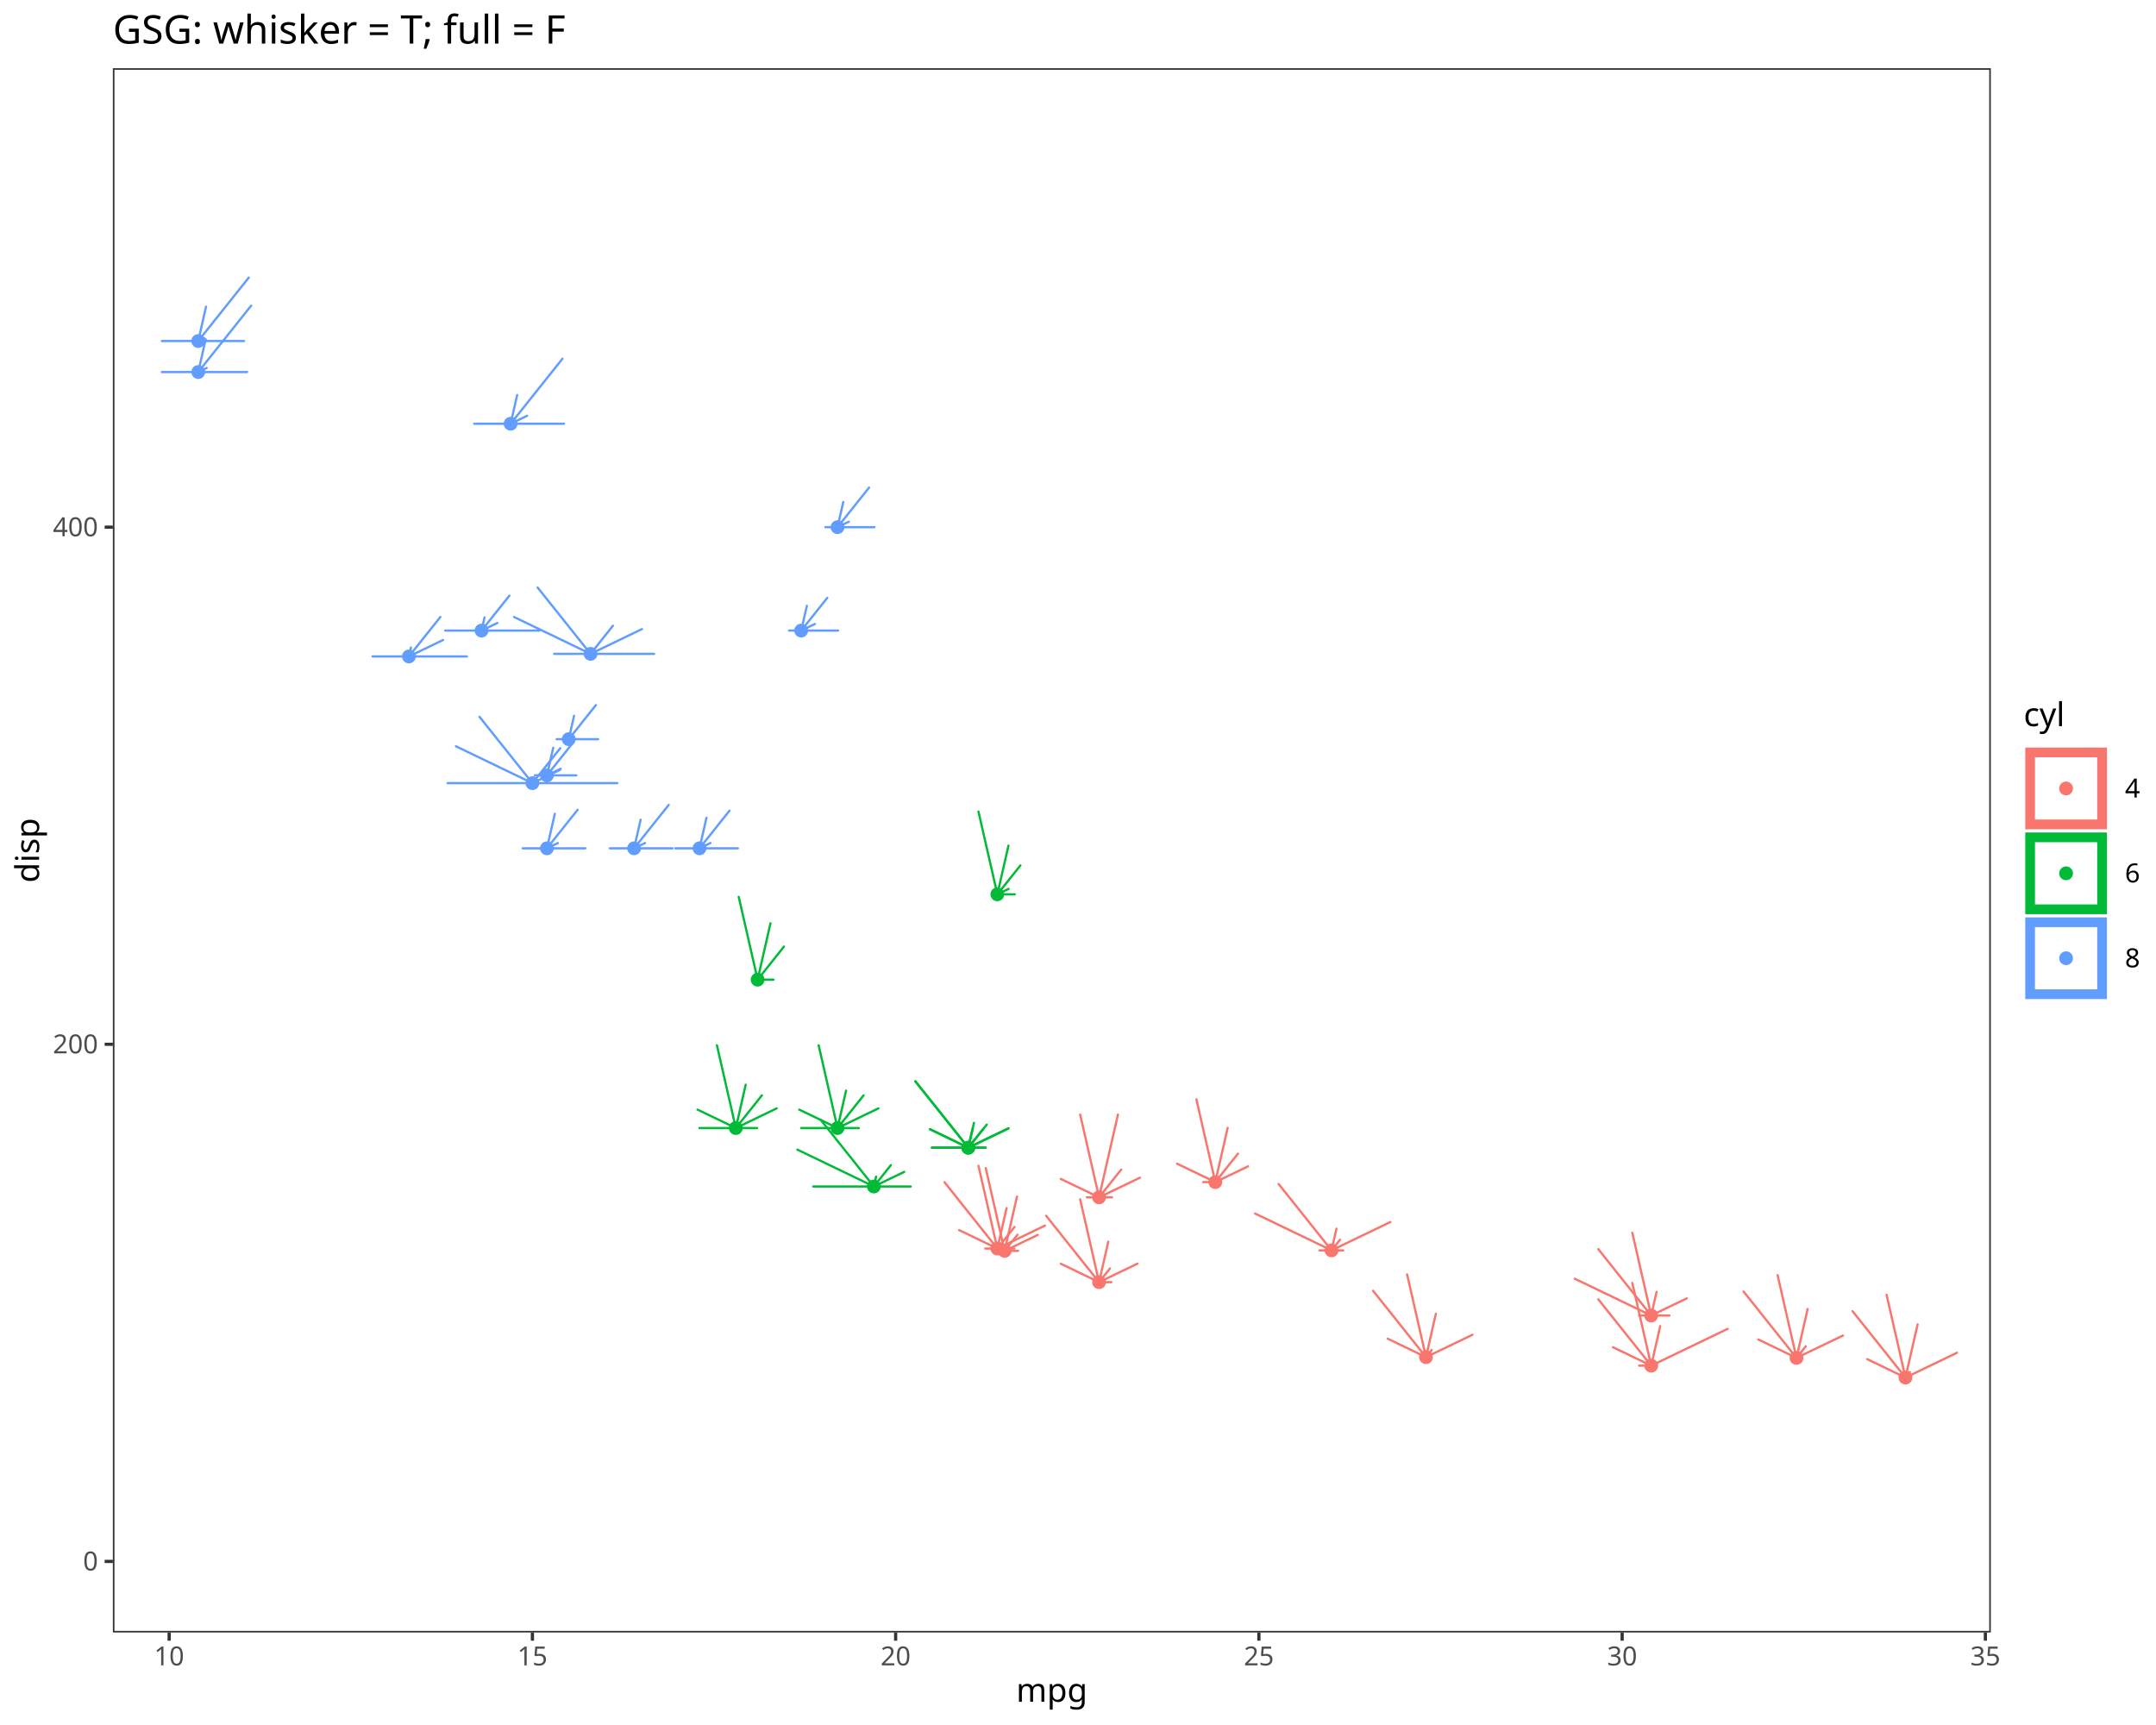
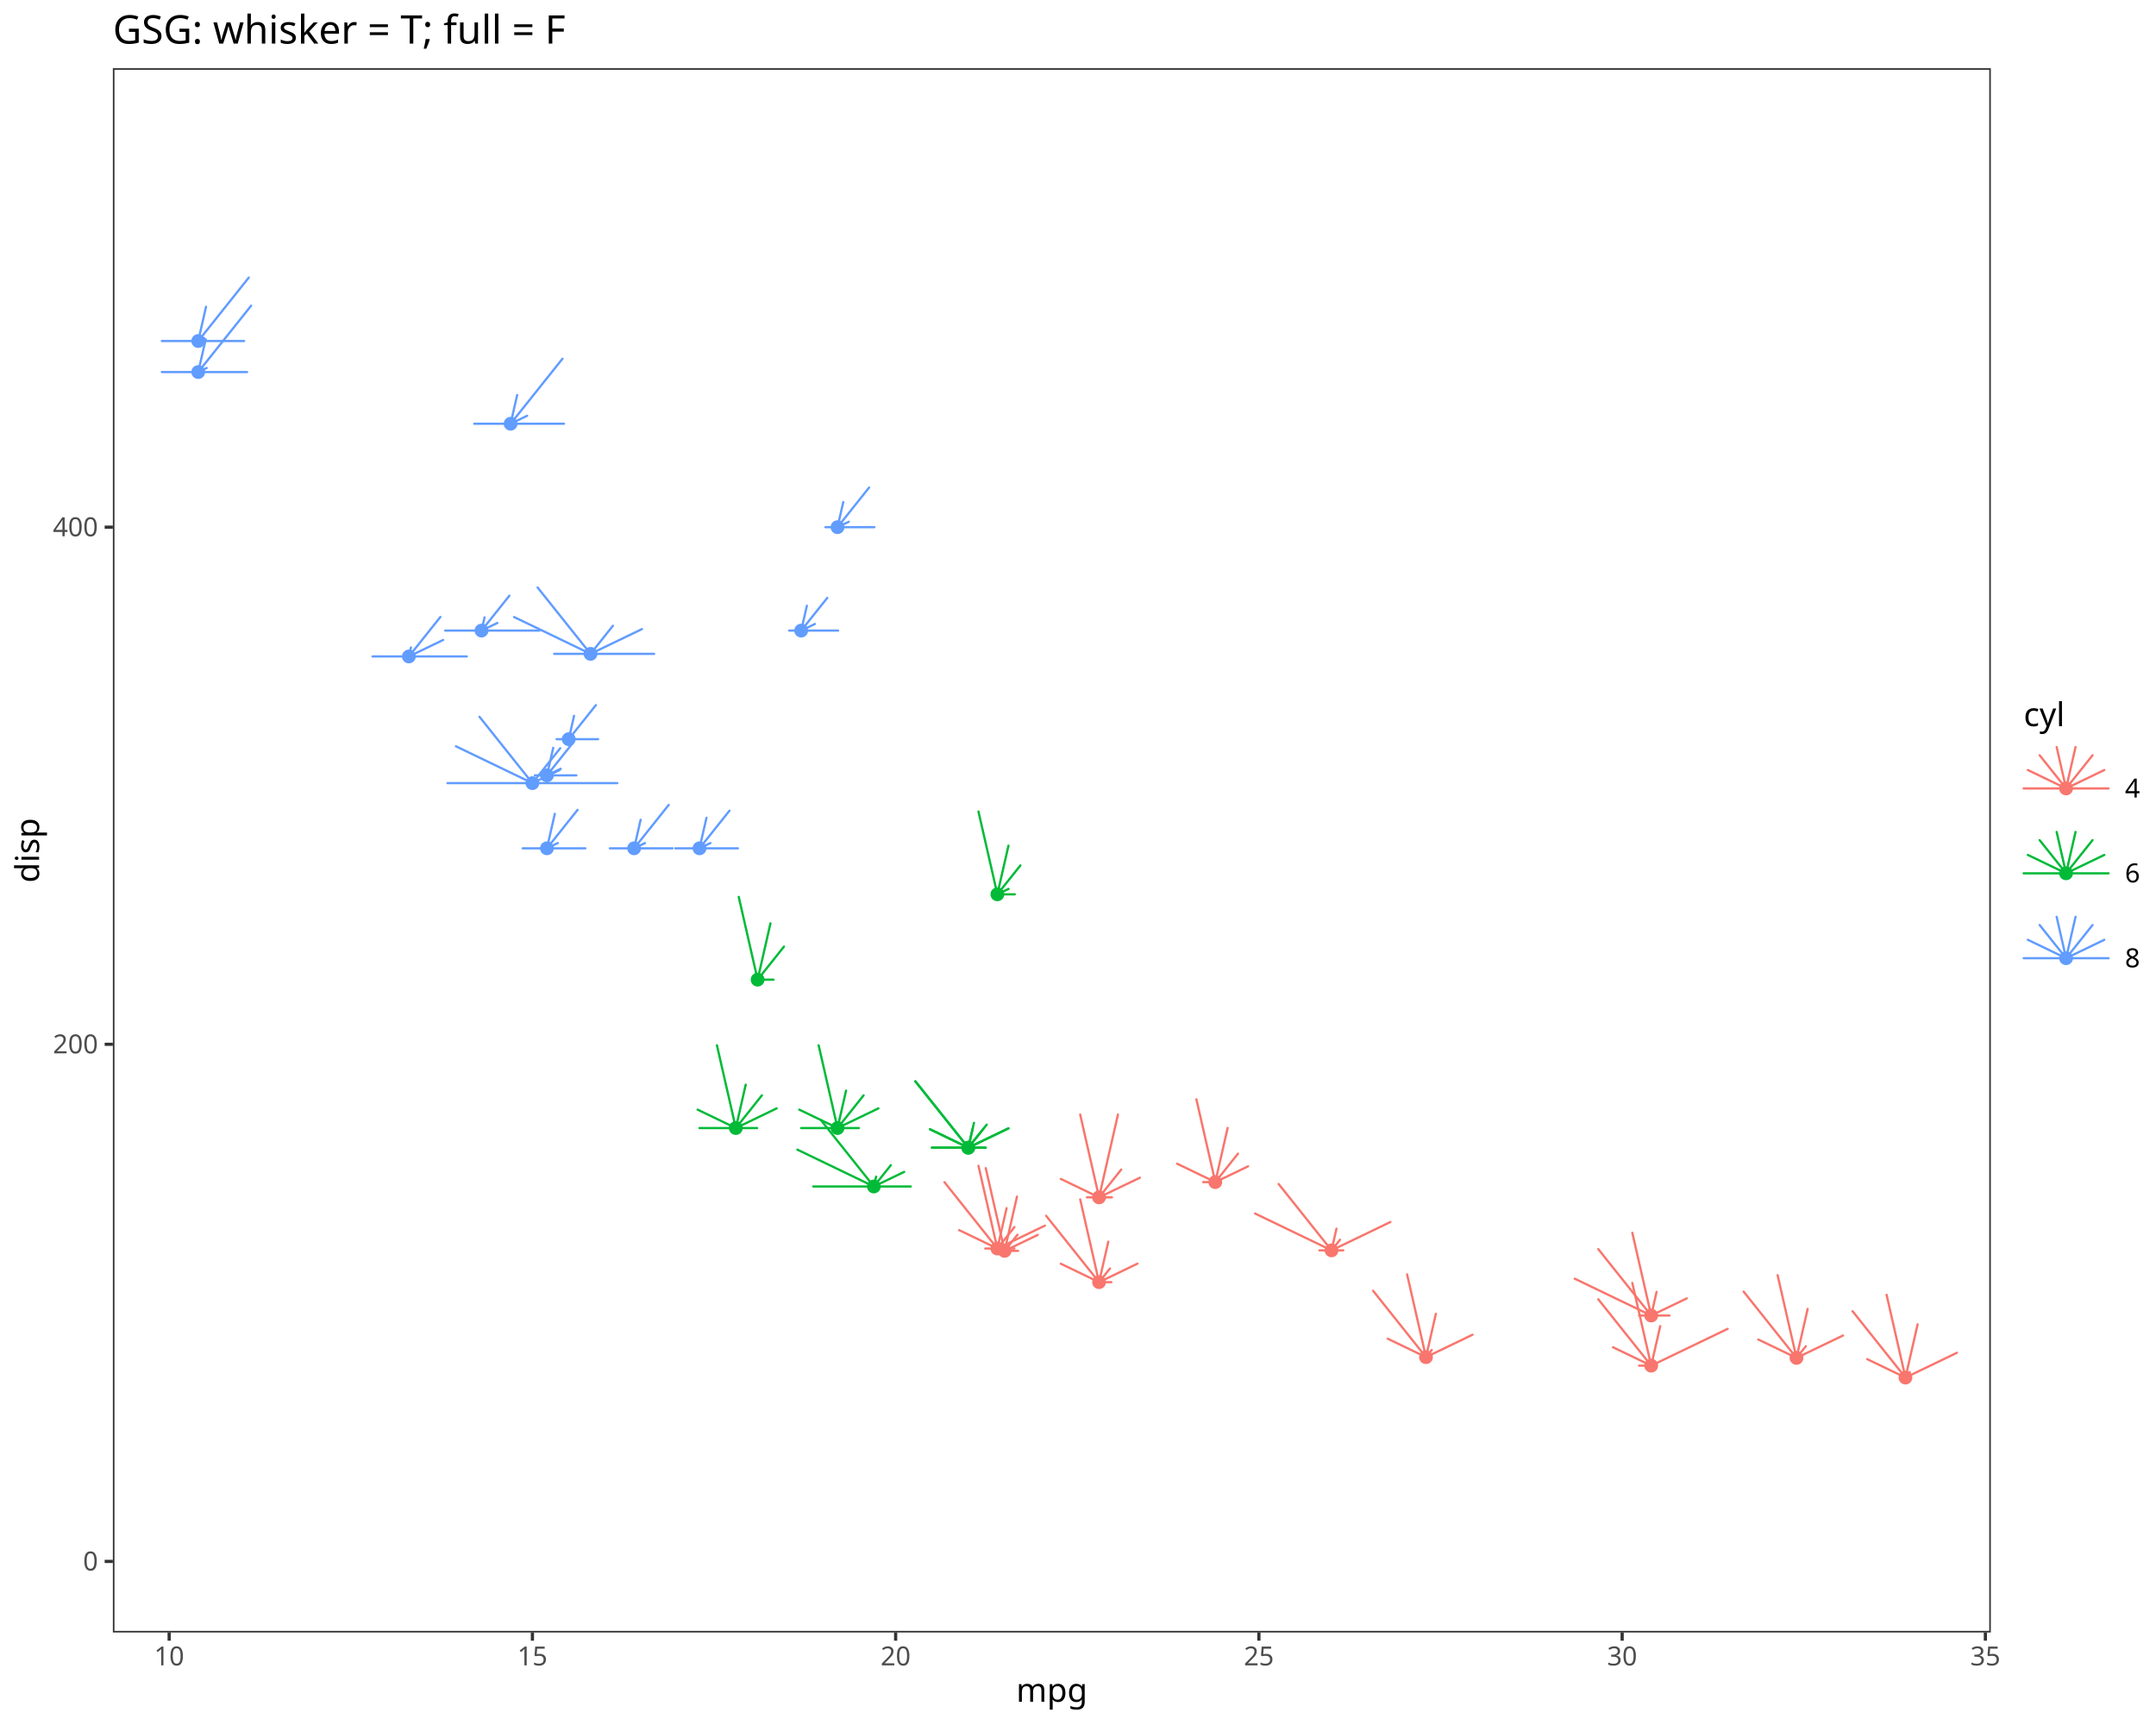
<svg xmlns="http://www.w3.org/2000/svg" class="svglite" data-engine-version="2.0" width="720.00pt" height="576.00pt" viewBox="0 0 720.00 576.00">
  <defs>
    <style type="text/css">
    .svglite line, .svglite polyline, .svglite polygon, .svglite path, .svglite rect, .svglite circle {
      fill: none;
      stroke: #000000;
      stroke-linecap: round;
      stroke-linejoin: round;
      stroke-miterlimit: 10.00;
    }
  </style>
  </defs>
  <rect width="100%" height="100%" style="stroke: none; fill: #FFFFFF;" />
  <defs>
    <clipPath id="cpMC4wMHw3MjAuMDB8MC4wMHw1NzYuMDA=">
      <rect x="0.00" y="0.00" width="720.00" height="576.00" />
    </clipPath>
  </defs>
  <g clip-path="url(#cpMC4wMHw3MjAuMDB8MC4wMHw1NzYuMDA=)">
    <rect x="0.00" y="0.00" width="720.00" height="576.00" style="stroke-width: 1.07; stroke: #FFFFFF; fill: #FFFFFF;" />
  </g>
  <defs>
    <clipPath id="cpMzcuNjl8NjY0Ljg0fDIyLjc4fDU0NS4xMQ==">
      <rect x="37.69" y="22.78" width="627.15" height="522.33" />
    </clipPath>
  </defs>
  <g clip-path="url(#cpMzcuNjl8NjY0Ljg0fDIyLjc4fDU0NS4xMQ==)">
    <rect x="37.69" y="22.78" width="627.15" height="522.33" style="stroke-width: 1.07; stroke: none; fill: #FFFFFF;" />
    <polyline points="323.36,383.23 329.17,383.23 " style="stroke-width: 0.75; stroke: #00BA38;" />
    <polyline points="323.36,383.23 336.78,376.77 " style="stroke-width: 0.75; stroke: #00BA38;" />
    <polyline points="323.36,383.23 328.37,376.96 " style="stroke-width: 0.75; stroke: #00BA38;" />
    <polyline points="323.36,383.23 324.84,376.79 " style="stroke-width: 0.75; stroke: #00BA38;" />
    <polyline points="323.36,383.23 323.36,383.23 " style="stroke-width: 0.75; stroke: #00BA38;" />
    <polyline points="323.36,383.23 305.69,361.07 " style="stroke-width: 0.75; stroke: #00BA38;" />
    <polyline points="323.36,383.23 310.59,377.08 " style="stroke-width: 0.75; stroke: #00BA38;" />
    <polyline points="323.36,383.23 311.22,383.23 " style="stroke-width: 0.75; stroke: #00BA38;" />
    <polyline points="323.36,383.23 329.17,383.23 " style="stroke-width: 0.75; stroke: #00BA38;" />
    <polyline points="323.36,383.23 336.78,376.77 " style="stroke-width: 0.75; stroke: #00BA38;" />
    <polyline points="323.36,383.23 329.52,375.52 " style="stroke-width: 0.75; stroke: #00BA38;" />
    <polyline points="323.36,383.23 325.26,374.94 " style="stroke-width: 0.75; stroke: #00BA38;" />
    <polyline points="323.36,383.23 323.36,383.23 " style="stroke-width: 0.75; stroke: #00BA38;" />
    <polyline points="323.36,383.23 305.69,361.07 " style="stroke-width: 0.75; stroke: #00BA38;" />
    <polyline points="323.36,383.23 310.59,377.08 " style="stroke-width: 0.75; stroke: #00BA38;" />
    <polyline points="323.36,383.23 311.22,383.23 " style="stroke-width: 0.75; stroke: #00BA38;" />
    <polyline points="367.03,428.13 371.14,428.13 " style="stroke-width: 0.75; stroke: #F8766D;" />
    <polyline points="367.03,428.13 379.86,421.95 " style="stroke-width: 0.75; stroke: #F8766D;" />
    <polyline points="367.03,428.13 370.68,423.56 " style="stroke-width: 0.75; stroke: #F8766D;" />
    <polyline points="367.03,428.13 370.12,414.61 " style="stroke-width: 0.75; stroke: #F8766D;" />
    <polyline points="367.03,428.13 360.73,400.49 " style="stroke-width: 0.75; stroke: #F8766D;" />
    <polyline points="367.03,428.13 349.36,405.97 " style="stroke-width: 0.75; stroke: #F8766D;" />
    <polyline points="367.03,428.13 354.26,421.98 " style="stroke-width: 0.75; stroke: #F8766D;" />
    <polyline points="367.03,428.13 367.03,428.13 " style="stroke-width: 0.75; stroke: #F8766D;" />
    <polyline points="333.07,298.62 338.88,298.62 " style="stroke-width: 0.75; stroke: #00BA38;" />
    <polyline points="333.07,298.62 336.83,296.81 " style="stroke-width: 0.75; stroke: #00BA38;" />
    <polyline points="333.07,298.62 340.76,288.98 " style="stroke-width: 0.75; stroke: #00BA38;" />
    <polyline points="333.07,298.62 336.78,282.37 " style="stroke-width: 0.75; stroke: #00BA38;" />
    <polyline points="333.07,298.62 326.76,270.99 " style="stroke-width: 0.75; stroke: #00BA38;" />
    <polyline points="333.07,298.62 333.07,298.62 " style="stroke-width: 0.75; stroke: #00BA38;" />
    <polyline points="333.07,298.62 333.07,298.62 " style="stroke-width: 0.75; stroke: #00BA38;" />
    <polyline points="333.07,298.62 333.07,298.62 " style="stroke-width: 0.75; stroke: #00BA38;" />
    <polyline points="267.56,210.56 279.88,210.56 " style="stroke-width: 0.75; stroke: #619CFF;" />
    <polyline points="267.56,210.56 272.15,208.35 " style="stroke-width: 0.75; stroke: #619CFF;" />
    <polyline points="267.56,210.56 276.27,199.64 " style="stroke-width: 0.75; stroke: #619CFF;" />
    <polyline points="267.56,210.56 269.46,202.27 " style="stroke-width: 0.75; stroke: #619CFF;" />
    <polyline points="267.56,210.56 267.56,210.56 " style="stroke-width: 0.75; stroke: #619CFF;" />
    <polyline points="267.56,210.56 267.56,210.56 " style="stroke-width: 0.75; stroke: #619CFF;" />
    <polyline points="267.56,210.56 267.56,210.56 " style="stroke-width: 0.75; stroke: #619CFF;" />
    <polyline points="267.56,210.56 263.51,210.56 " style="stroke-width: 0.75; stroke: #619CFF;" />
    <polyline points="253.01,327.12 258.32,327.12 " style="stroke-width: 0.75; stroke: #00BA38;" />
    <polyline points="253.01,327.12 253.01,327.12 " style="stroke-width: 0.75; stroke: #00BA38;" />
    <polyline points="253.01,327.12 261.81,316.08 " style="stroke-width: 0.75; stroke: #00BA38;" />
    <polyline points="253.01,327.12 257.30,308.30 " style="stroke-width: 0.75; stroke: #00BA38;" />
    <polyline points="253.01,327.12 246.70,299.48 " style="stroke-width: 0.75; stroke: #00BA38;" />
    <polyline points="253.01,327.12 253.01,327.12 " style="stroke-width: 0.75; stroke: #00BA38;" />
    <polyline points="253.01,327.12 253.01,327.12 " style="stroke-width: 0.75; stroke: #00BA38;" />
    <polyline points="253.01,327.12 253.01,327.12 " style="stroke-width: 0.75; stroke: #00BA38;" />
    <polyline points="160.81,210.56 180.15,210.56 " style="stroke-width: 0.75; stroke: #619CFF;" />
    <polyline points="160.81,210.56 166.11,208.01 " style="stroke-width: 0.75; stroke: #619CFF;" />
    <polyline points="160.81,210.56 170.11,198.91 " style="stroke-width: 0.75; stroke: #619CFF;" />
    <polyline points="160.81,210.56 161.82,206.15 " style="stroke-width: 0.75; stroke: #619CFF;" />
    <polyline points="160.81,210.56 160.81,210.56 " style="stroke-width: 0.75; stroke: #619CFF;" />
    <polyline points="160.81,210.56 160.81,210.56 " style="stroke-width: 0.75; stroke: #619CFF;" />
    <polyline points="160.81,210.56 160.81,210.56 " style="stroke-width: 0.75; stroke: #619CFF;" />
    <polyline points="160.81,210.56 148.67,210.56 " style="stroke-width: 0.75; stroke: #619CFF;" />
    <polyline points="405.85,394.72 406.85,394.72 " style="stroke-width: 0.75; stroke: #F8766D;" />
    <polyline points="405.85,394.72 416.80,389.45 " style="stroke-width: 0.75; stroke: #F8766D;" />
    <polyline points="405.85,394.72 413.43,385.21 " style="stroke-width: 0.75; stroke: #F8766D;" />
    <polyline points="405.85,394.72 409.98,376.62 " style="stroke-width: 0.75; stroke: #F8766D;" />
    <polyline points="405.85,394.72 399.54,367.08 " style="stroke-width: 0.75; stroke: #F8766D;" />
    <polyline points="405.85,394.72 405.85,394.72 " style="stroke-width: 0.75; stroke: #F8766D;" />
    <polyline points="405.85,394.72 393.08,388.57 " style="stroke-width: 0.75; stroke: #F8766D;" />
    <polyline points="405.85,394.72 401.80,394.72 " style="stroke-width: 0.75; stroke: #F8766D;" />
    <polyline points="367.03,399.81 371.34,399.81 " style="stroke-width: 0.75; stroke: #F8766D;" />
    <polyline points="367.03,399.81 380.69,393.24 " style="stroke-width: 0.75; stroke: #F8766D;" />
    <polyline points="367.03,399.81 374.43,390.53 " style="stroke-width: 0.75; stroke: #F8766D;" />
    <polyline points="367.03,399.81 373.34,372.17 " style="stroke-width: 0.75; stroke: #F8766D;" />
    <polyline points="367.03,399.81 360.73,372.17 " style="stroke-width: 0.75; stroke: #F8766D;" />
    <polyline points="367.03,399.81 367.03,399.81 " style="stroke-width: 0.75; stroke: #F8766D;" />
    <polyline points="367.03,399.81 354.26,393.66 " style="stroke-width: 0.75; stroke: #F8766D;" />
    <polyline points="367.03,399.81 362.98,399.81 " style="stroke-width: 0.75; stroke: #F8766D;" />
    <polyline points="279.69,376.67 286.81,376.67 " style="stroke-width: 0.75; stroke: #00BA38;" />
    <polyline points="279.69,376.67 293.35,370.10 " style="stroke-width: 0.75; stroke: #00BA38;" />
    <polyline points="279.69,376.67 288.40,365.75 " style="stroke-width: 0.75; stroke: #00BA38;" />
    <polyline points="279.69,376.67 282.55,364.17 " style="stroke-width: 0.75; stroke: #00BA38;" />
    <polyline points="279.69,376.67 273.39,349.04 " style="stroke-width: 0.75; stroke: #00BA38;" />
    <polyline points="279.69,376.67 279.69,376.67 " style="stroke-width: 0.75; stroke: #00BA38;" />
    <polyline points="279.69,376.67 266.92,370.52 " style="stroke-width: 0.75; stroke: #00BA38;" />
    <polyline points="279.69,376.67 267.55,376.67 " style="stroke-width: 0.75; stroke: #00BA38;" />
    <polyline points="245.73,376.67 252.84,376.67 " style="stroke-width: 0.75; stroke: #00BA38;" />
    <polyline points="245.73,376.67 259.38,370.10 " style="stroke-width: 0.75; stroke: #00BA38;" />
    <polyline points="245.73,376.67 254.44,365.75 " style="stroke-width: 0.75; stroke: #00BA38;" />
    <polyline points="245.73,376.67 249.03,362.20 " style="stroke-width: 0.75; stroke: #00BA38;" />
    <polyline points="245.73,376.67 239.42,349.04 " style="stroke-width: 0.75; stroke: #00BA38;" />
    <polyline points="245.73,376.67 245.73,376.67 " style="stroke-width: 0.75; stroke: #00BA38;" />
    <polyline points="245.73,376.67 232.96,370.52 " style="stroke-width: 0.75; stroke: #00BA38;" />
    <polyline points="245.73,376.67 233.58,376.67 " style="stroke-width: 0.75; stroke: #00BA38;" />
    <polyline points="211.76,283.26 224.58,283.26 " style="stroke-width: 0.75; stroke: #619CFF;" />
    <polyline points="211.76,283.26 215.41,281.50 " style="stroke-width: 0.75; stroke: #619CFF;" />
    <polyline points="211.76,283.26 223.32,268.77 " style="stroke-width: 0.75; stroke: #619CFF;" />
    <polyline points="211.76,283.26 213.94,273.72 " style="stroke-width: 0.75; stroke: #619CFF;" />
    <polyline points="211.76,283.26 211.76,283.26 " style="stroke-width: 0.75; stroke: #619CFF;" />
    <polyline points="211.76,283.26 211.76,283.26 " style="stroke-width: 0.75; stroke: #619CFF;" />
    <polyline points="211.76,283.26 211.76,283.26 " style="stroke-width: 0.75; stroke: #619CFF;" />
    <polyline points="211.76,283.26 203.66,283.26 " style="stroke-width: 0.75; stroke: #619CFF;" />
    <polyline points="233.60,283.26 246.42,283.26 " style="stroke-width: 0.75; stroke: #619CFF;" />
    <polyline points="233.60,283.26 237.25,281.50 " style="stroke-width: 0.75; stroke: #619CFF;" />
    <polyline points="233.60,283.26 243.62,270.69 " style="stroke-width: 0.75; stroke: #619CFF;" />
    <polyline points="233.60,283.26 235.93,273.06 " style="stroke-width: 0.75; stroke: #619CFF;" />
    <polyline points="233.60,283.26 233.60,283.26 " style="stroke-width: 0.75; stroke: #619CFF;" />
    <polyline points="233.60,283.26 233.60,283.26 " style="stroke-width: 0.75; stroke: #619CFF;" />
    <polyline points="233.60,283.26 233.60,283.26 " style="stroke-width: 0.75; stroke: #619CFF;" />
    <polyline points="233.60,283.26 225.50,283.26 " style="stroke-width: 0.75; stroke: #619CFF;" />
    <polyline points="182.65,283.26 195.47,283.26 " style="stroke-width: 0.75; stroke: #619CFF;" />
    <polyline points="182.65,283.26 186.30,281.50 " style="stroke-width: 0.75; stroke: #619CFF;" />
    <polyline points="182.65,283.26 192.89,270.41 " style="stroke-width: 0.75; stroke: #619CFF;" />
    <polyline points="182.65,283.26 185.28,271.74 " style="stroke-width: 0.75; stroke: #619CFF;" />
    <polyline points="182.65,283.26 182.65,283.26 " style="stroke-width: 0.75; stroke: #619CFF;" />
    <polyline points="182.65,283.26 182.65,283.26 " style="stroke-width: 0.75; stroke: #619CFF;" />
    <polyline points="182.65,283.26 182.65,283.26 " style="stroke-width: 0.75; stroke: #619CFF;" />
    <polyline points="182.65,283.26 174.55,283.26 " style="stroke-width: 0.75; stroke: #619CFF;" />
    <polyline points="66.20,113.87 81.52,113.87 " style="stroke-width: 0.75; stroke: #619CFF;" />
    <polyline points="66.20,113.87 68.20,112.90 " style="stroke-width: 0.75; stroke: #619CFF;" />
    <polyline points="66.20,113.87 83.08,92.69 " style="stroke-width: 0.75; stroke: #619CFF;" />
    <polyline points="66.20,113.87 68.81,102.42 " style="stroke-width: 0.75; stroke: #619CFF;" />
    <polyline points="66.20,113.87 66.20,113.87 " style="stroke-width: 0.75; stroke: #619CFF;" />
    <polyline points="66.20,113.87 66.20,113.87 " style="stroke-width: 0.75; stroke: #619CFF;" />
    <polyline points="66.20,113.87 66.20,113.87 " style="stroke-width: 0.75; stroke: #619CFF;" />
    <polyline points="66.20,113.87 54.05,113.87 " style="stroke-width: 0.75; stroke: #619CFF;" />
    <polyline points="66.20,124.23 82.52,124.23 " style="stroke-width: 0.75; stroke: #619CFF;" />
    <polyline points="66.20,124.23 69.02,122.87 " style="stroke-width: 0.75; stroke: #619CFF;" />
    <polyline points="66.20,124.23 83.87,102.07 " style="stroke-width: 0.75; stroke: #619CFF;" />
    <polyline points="66.20,124.23 68.69,113.30 " style="stroke-width: 0.75; stroke: #619CFF;" />
    <polyline points="66.20,124.23 66.20,124.23 " style="stroke-width: 0.75; stroke: #619CFF;" />
    <polyline points="66.20,124.23 66.20,124.23 " style="stroke-width: 0.75; stroke: #619CFF;" />
    <polyline points="66.20,124.23 66.20,124.23 " style="stroke-width: 0.75; stroke: #619CFF;" />
    <polyline points="66.20,124.23 54.05,124.23 " style="stroke-width: 0.75; stroke: #619CFF;" />
    <polyline points="170.52,141.49 188.35,141.49 " style="stroke-width: 0.75; stroke: #619CFF;" />
    <polyline points="170.52,141.49 176.05,138.83 " style="stroke-width: 0.75; stroke: #619CFF;" />
    <polyline points="170.52,141.49 187.84,119.78 " style="stroke-width: 0.75; stroke: #619CFF;" />
    <polyline points="170.52,141.49 172.71,131.89 " style="stroke-width: 0.75; stroke: #619CFF;" />
    <polyline points="170.52,141.49 170.52,141.49 " style="stroke-width: 0.75; stroke: #619CFF;" />
    <polyline points="170.52,141.49 170.52,141.49 " style="stroke-width: 0.75; stroke: #619CFF;" />
    <polyline points="170.52,141.49 170.52,141.49 " style="stroke-width: 0.75; stroke: #619CFF;" />
    <polyline points="170.52,141.49 158.37,141.49 " style="stroke-width: 0.75; stroke: #619CFF;" />
    <polyline points="599.94,453.42 601.34,453.42 " style="stroke-width: 0.75; stroke: #F8766D;" />
    <polyline points="599.94,453.42 615.48,445.94 " style="stroke-width: 0.75; stroke: #F8766D;" />
    <polyline points="599.94,453.42 603.05,449.53 " style="stroke-width: 0.75; stroke: #F8766D;" />
    <polyline points="599.94,453.42 603.67,437.07 " style="stroke-width: 0.75; stroke: #F8766D;" />
    <polyline points="599.94,453.42 593.63,425.79 " style="stroke-width: 0.75; stroke: #F8766D;" />
    <polyline points="599.94,453.42 582.27,431.26 " style="stroke-width: 0.75; stroke: #F8766D;" />
    <polyline points="599.94,453.42 587.17,447.27 " style="stroke-width: 0.75; stroke: #F8766D;" />
    <polyline points="599.94,453.42 599.94,453.42 " style="stroke-width: 0.75; stroke: #F8766D;" />
    <polyline points="551.42,456.01 551.42,456.01 " style="stroke-width: 0.75; stroke: #F8766D;" />
    <polyline points="551.42,456.01 576.96,443.72 " style="stroke-width: 0.75; stroke: #F8766D;" />
    <polyline points="551.42,456.01 551.88,455.44 " style="stroke-width: 0.75; stroke: #F8766D;" />
    <polyline points="551.42,456.01 554.44,442.79 " style="stroke-width: 0.75; stroke: #F8766D;" />
    <polyline points="551.42,456.01 545.11,428.38 " style="stroke-width: 0.75; stroke: #F8766D;" />
    <polyline points="551.42,456.01 533.75,433.85 " style="stroke-width: 0.75; stroke: #F8766D;" />
    <polyline points="551.42,456.01 538.65,449.86 " style="stroke-width: 0.75; stroke: #F8766D;" />
    <polyline points="551.42,456.01 547.37,456.01 " style="stroke-width: 0.75; stroke: #F8766D;" />
    <polyline points="636.33,459.99 637.64,459.99 " style="stroke-width: 0.75; stroke: #F8766D;" />
    <polyline points="636.33,459.99 653.52,451.71 " style="stroke-width: 0.75; stroke: #F8766D;" />
    <polyline points="636.33,459.99 637.79,458.16 " style="stroke-width: 0.75; stroke: #F8766D;" />
    <polyline points="636.33,459.99 640.39,442.22 " style="stroke-width: 0.75; stroke: #F8766D;" />
    <polyline points="636.33,459.99 630.03,432.35 " style="stroke-width: 0.75; stroke: #F8766D;" />
    <polyline points="636.33,459.99 618.66,437.82 " style="stroke-width: 0.75; stroke: #F8766D;" />
    <polyline points="636.33,459.99 623.56,453.84 " style="stroke-width: 0.75; stroke: #F8766D;" />
    <polyline points="636.33,459.99 636.33,459.99 " style="stroke-width: 0.75; stroke: #F8766D;" />
    <polyline points="335.49,417.68 340.00,417.68 " style="stroke-width: 0.75; stroke: #F8766D;" />
    <polyline points="335.49,417.68 346.56,412.35 " style="stroke-width: 0.75; stroke: #F8766D;" />
    <polyline points="335.49,417.68 339.80,412.29 " style="stroke-width: 0.75; stroke: #F8766D;" />
    <polyline points="335.49,417.68 339.63,399.55 " style="stroke-width: 0.75; stroke: #F8766D;" />
    <polyline points="335.49,417.68 329.19,390.05 " style="stroke-width: 0.75; stroke: #F8766D;" />
    <polyline points="335.49,417.68 335.49,417.68 " style="stroke-width: 0.75; stroke: #F8766D;" />
    <polyline points="335.49,417.68 335.49,417.68 " style="stroke-width: 0.75; stroke: #F8766D;" />
    <polyline points="335.49,417.68 335.49,417.68 " style="stroke-width: 0.75; stroke: #F8766D;" />
    <polyline points="189.93,246.82 199.74,246.82 " style="stroke-width: 0.75; stroke: #619CFF;" />
    <polyline points="189.93,246.82 189.93,246.82 " style="stroke-width: 0.75; stroke: #619CFF;" />
    <polyline points="189.93,246.82 199.00,235.45 " style="stroke-width: 0.75; stroke: #619CFF;" />
    <polyline points="189.93,246.82 191.71,239.03 " style="stroke-width: 0.75; stroke: #619CFF;" />
    <polyline points="189.93,246.82 189.93,246.82 " style="stroke-width: 0.75; stroke: #619CFF;" />
    <polyline points="189.93,246.82 189.93,246.82 " style="stroke-width: 0.75; stroke: #619CFF;" />
    <polyline points="189.93,246.82 189.93,246.82 " style="stroke-width: 0.75; stroke: #619CFF;" />
    <polyline points="189.93,246.82 185.88,246.82 " style="stroke-width: 0.75; stroke: #619CFF;" />
    <polyline points="182.65,258.91 192.47,258.91 " style="stroke-width: 0.75; stroke: #619CFF;" />
    <polyline points="182.65,258.91 187.24,256.70 " style="stroke-width: 0.75; stroke: #619CFF;" />
    <polyline points="182.65,258.91 191.33,248.02 " style="stroke-width: 0.75; stroke: #619CFF;" />
    <polyline points="182.65,258.91 184.75,249.70 " style="stroke-width: 0.75; stroke: #619CFF;" />
    <polyline points="182.65,258.91 182.65,258.91 " style="stroke-width: 0.75; stroke: #619CFF;" />
    <polyline points="182.65,258.91 182.65,258.91 " style="stroke-width: 0.75; stroke: #619CFF;" />
    <polyline points="182.65,258.91 182.65,258.91 " style="stroke-width: 0.75; stroke: #619CFF;" />
    <polyline points="182.65,258.91 178.60,258.91 " style="stroke-width: 0.75; stroke: #619CFF;" />
    <polyline points="136.55,219.20 155.88,219.20 " style="stroke-width: 0.75; stroke: #619CFF;" />
    <polyline points="136.55,219.20 147.97,213.70 " style="stroke-width: 0.75; stroke: #619CFF;" />
    <polyline points="136.55,219.20 147.07,206.01 " style="stroke-width: 0.75; stroke: #619CFF;" />
    <polyline points="136.55,219.20 137.24,216.20 " style="stroke-width: 0.75; stroke: #619CFF;" />
    <polyline points="136.55,219.20 136.55,219.20 " style="stroke-width: 0.75; stroke: #619CFF;" />
    <polyline points="136.55,219.20 136.55,219.20 " style="stroke-width: 0.75; stroke: #619CFF;" />
    <polyline points="136.55,219.20 136.55,219.20 " style="stroke-width: 0.75; stroke: #619CFF;" />
    <polyline points="136.55,219.20 124.40,219.20 " style="stroke-width: 0.75; stroke: #619CFF;" />
    <polyline points="279.69,176.03 292.01,176.03 " style="stroke-width: 0.75; stroke: #619CFF;" />
    <polyline points="279.69,176.03 283.46,174.22 " style="stroke-width: 0.75; stroke: #619CFF;" />
    <polyline points="279.69,176.03 290.23,162.81 " style="stroke-width: 0.75; stroke: #619CFF;" />
    <polyline points="279.69,176.03 281.61,167.64 " style="stroke-width: 0.75; stroke: #619CFF;" />
    <polyline points="279.69,176.03 279.69,176.03 " style="stroke-width: 0.75; stroke: #619CFF;" />
    <polyline points="279.69,176.03 279.69,176.03 " style="stroke-width: 0.75; stroke: #619CFF;" />
    <polyline points="279.69,176.03 279.69,176.03 " style="stroke-width: 0.75; stroke: #619CFF;" />
    <polyline points="279.69,176.03 275.64,176.03 " style="stroke-width: 0.75; stroke: #619CFF;" />
    <polyline points="476.21,453.17 477.61,453.17 " style="stroke-width: 0.75; stroke: #F8766D;" />
    <polyline points="476.21,453.17 491.75,445.68 " style="stroke-width: 0.75; stroke: #F8766D;" />
    <polyline points="476.21,453.17 478.12,450.77 " style="stroke-width: 0.75; stroke: #F8766D;" />
    <polyline points="476.21,453.17 479.51,438.69 " style="stroke-width: 0.75; stroke: #F8766D;" />
    <polyline points="476.21,453.17 469.90,425.53 " style="stroke-width: 0.75; stroke: #F8766D;" />
    <polyline points="476.21,453.17 458.54,431.00 " style="stroke-width: 0.75; stroke: #F8766D;" />
    <polyline points="476.21,453.17 463.44,447.02 " style="stroke-width: 0.75; stroke: #F8766D;" />
    <polyline points="476.21,453.17 476.21,453.17 " style="stroke-width: 0.75; stroke: #F8766D;" />
    <polyline points="444.67,417.51 448.58,417.51 " style="stroke-width: 0.75; stroke: #F8766D;" />
    <polyline points="444.67,417.51 464.33,408.04 " style="stroke-width: 0.75; stroke: #F8766D;" />
    <polyline points="444.67,417.51 447.50,413.96 " style="stroke-width: 0.75; stroke: #F8766D;" />
    <polyline points="444.67,417.51 446.32,410.27 " style="stroke-width: 0.75; stroke: #F8766D;" />
    <polyline points="444.67,417.51 444.67,417.51 " style="stroke-width: 0.75; stroke: #F8766D;" />
    <polyline points="444.67,417.51 427.00,395.35 " style="stroke-width: 0.75; stroke: #F8766D;" />
    <polyline points="444.67,417.51 419.13,405.21 " style="stroke-width: 0.75; stroke: #F8766D;" />
    <polyline points="444.67,417.51 440.62,417.51 " style="stroke-width: 0.75; stroke: #F8766D;" />
    <polyline points="551.42,439.27 557.53,439.27 " style="stroke-width: 0.75; stroke: #F8766D;" />
    <polyline points="551.42,439.27 563.31,433.54 " style="stroke-width: 0.75; stroke: #F8766D;" />
    <polyline points="551.42,439.27 551.42,439.27 " style="stroke-width: 0.75; stroke: #F8766D;" />
    <polyline points="551.42,439.27 553.22,431.37 " style="stroke-width: 0.75; stroke: #F8766D;" />
    <polyline points="551.42,439.27 545.11,411.63 " style="stroke-width: 0.75; stroke: #F8766D;" />
    <polyline points="551.42,439.27 533.75,417.10 " style="stroke-width: 0.75; stroke: #F8766D;" />
    <polyline points="551.42,439.27 525.88,426.97 " style="stroke-width: 0.75; stroke: #F8766D;" />
    <polyline points="551.42,439.27 547.37,439.27 " style="stroke-width: 0.75; stroke: #F8766D;" />
    <polyline points="197.21,218.33 218.44,218.33 " style="stroke-width: 0.75; stroke: #619CFF;" />
    <polyline points="197.21,218.33 214.39,210.06 " style="stroke-width: 0.75; stroke: #619CFF;" />
    <polyline points="197.21,218.33 204.69,208.94 " style="stroke-width: 0.75; stroke: #619CFF;" />
    <polyline points="197.21,218.33 197.21,218.33 " style="stroke-width: 0.75; stroke: #619CFF;" />
    <polyline points="197.21,218.33 197.21,218.33 " style="stroke-width: 0.75; stroke: #619CFF;" />
    <polyline points="197.21,218.33 179.53,196.17 " style="stroke-width: 0.75; stroke: #619CFF;" />
    <polyline points="197.21,218.33 171.67,206.03 " style="stroke-width: 0.75; stroke: #619CFF;" />
    <polyline points="197.21,218.33 185.06,218.33 " style="stroke-width: 0.75; stroke: #619CFF;" />
    <polyline points="291.82,396.18 304.14,396.18 " style="stroke-width: 0.75; stroke: #00BA38;" />
    <polyline points="291.82,396.18 301.95,391.31 " style="stroke-width: 0.75; stroke: #00BA38;" />
    <polyline points="291.82,396.18 297.50,389.06 " style="stroke-width: 0.75; stroke: #00BA38;" />
    <polyline points="291.82,396.18 292.58,392.89 " style="stroke-width: 0.75; stroke: #00BA38;" />
    <polyline points="291.82,396.18 291.82,396.18 " style="stroke-width: 0.75; stroke: #00BA38;" />
    <polyline points="291.82,396.18 274.15,374.02 " style="stroke-width: 0.75; stroke: #00BA38;" />
    <polyline points="291.82,396.18 266.29,383.88 " style="stroke-width: 0.75; stroke: #00BA38;" />
    <polyline points="291.82,396.18 271.58,396.18 " style="stroke-width: 0.75; stroke: #00BA38;" />
    <polyline points="177.80,261.50 206.14,261.50 " style="stroke-width: 0.75; stroke: #619CFF;" />
    <polyline points="177.80,261.50 186.98,257.08 " style="stroke-width: 0.75; stroke: #619CFF;" />
    <polyline points="177.80,261.50 187.09,249.84 " style="stroke-width: 0.75; stroke: #619CFF;" />
    <polyline points="177.80,261.50 177.87,261.17 " style="stroke-width: 0.75; stroke: #619CFF;" />
    <polyline points="177.80,261.50 177.80,261.50 " style="stroke-width: 0.75; stroke: #619CFF;" />
    <polyline points="177.80,261.50 160.12,239.34 " style="stroke-width: 0.75; stroke: #619CFF;" />
    <polyline points="177.80,261.50 152.26,249.20 " style="stroke-width: 0.75; stroke: #619CFF;" />
    <polyline points="177.80,261.50 149.45,261.50 " style="stroke-width: 0.75; stroke: #619CFF;" />
    <polyline points="333.07,416.90 338.78,416.90 " style="stroke-width: 0.75; stroke: #F8766D;" />
    <polyline points="333.07,416.90 348.96,409.25 " style="stroke-width: 0.75; stroke: #F8766D;" />
    <polyline points="333.07,416.90 338.79,409.72 " style="stroke-width: 0.75; stroke: #F8766D;" />
    <polyline points="333.07,416.90 336.15,403.42 " style="stroke-width: 0.75; stroke: #F8766D;" />
    <polyline points="333.07,416.90 326.76,389.27 " style="stroke-width: 0.75; stroke: #F8766D;" />
    <polyline points="333.07,416.90 315.40,394.74 " style="stroke-width: 0.75; stroke: #F8766D;" />
    <polyline points="333.07,416.90 320.30,410.75 " style="stroke-width: 0.75; stroke: #F8766D;" />
    <polyline points="333.07,416.90 329.02,416.90 " style="stroke-width: 0.75; stroke: #F8766D;" />
    <circle cx="323.36" cy="383.23" r="1.95" style="stroke-width: 0.71; stroke: #00BA38; fill: #00BA38;" />
    <circle cx="323.36" cy="383.23" r="1.95" style="stroke-width: 0.71; stroke: #00BA38; fill: #00BA38;" />
    <circle cx="367.03" cy="428.13" r="1.95" style="stroke-width: 0.71; stroke: #F8766D; fill: #F8766D;" />
    <circle cx="333.07" cy="298.62" r="1.95" style="stroke-width: 0.71; stroke: #00BA38; fill: #00BA38;" />
    <circle cx="267.56" cy="210.56" r="1.95" style="stroke-width: 0.71; stroke: #619CFF; fill: #619CFF;" />
    <circle cx="253.01" cy="327.12" r="1.95" style="stroke-width: 0.71; stroke: #00BA38; fill: #00BA38;" />
    <circle cx="160.81" cy="210.56" r="1.95" style="stroke-width: 0.71; stroke: #619CFF; fill: #619CFF;" />
    <circle cx="405.85" cy="394.72" r="1.95" style="stroke-width: 0.71; stroke: #F8766D; fill: #F8766D;" />
    <circle cx="367.03" cy="399.81" r="1.95" style="stroke-width: 0.71; stroke: #F8766D; fill: #F8766D;" />
    <circle cx="279.69" cy="376.67" r="1.95" style="stroke-width: 0.71; stroke: #00BA38; fill: #00BA38;" />
    <circle cx="245.73" cy="376.67" r="1.95" style="stroke-width: 0.71; stroke: #00BA38; fill: #00BA38;" />
    <circle cx="211.76" cy="283.26" r="1.95" style="stroke-width: 0.71; stroke: #619CFF; fill: #619CFF;" />
    <circle cx="233.60" cy="283.26" r="1.95" style="stroke-width: 0.71; stroke: #619CFF; fill: #619CFF;" />
    <circle cx="182.65" cy="283.26" r="1.95" style="stroke-width: 0.71; stroke: #619CFF; fill: #619CFF;" />
    <circle cx="66.20" cy="113.87" r="1.95" style="stroke-width: 0.71; stroke: #619CFF; fill: #619CFF;" />
    <circle cx="66.20" cy="124.23" r="1.95" style="stroke-width: 0.71; stroke: #619CFF; fill: #619CFF;" />
    <circle cx="170.52" cy="141.49" r="1.95" style="stroke-width: 0.71; stroke: #619CFF; fill: #619CFF;" />
    <circle cx="599.94" cy="453.42" r="1.95" style="stroke-width: 0.71; stroke: #F8766D; fill: #F8766D;" />
    <circle cx="551.42" cy="456.01" r="1.95" style="stroke-width: 0.71; stroke: #F8766D; fill: #F8766D;" />
    <circle cx="636.33" cy="459.99" r="1.95" style="stroke-width: 0.71; stroke: #F8766D; fill: #F8766D;" />
    <circle cx="335.49" cy="417.68" r="1.95" style="stroke-width: 0.71; stroke: #F8766D; fill: #F8766D;" />
    <circle cx="189.93" cy="246.82" r="1.95" style="stroke-width: 0.71; stroke: #619CFF; fill: #619CFF;" />
    <circle cx="182.65" cy="258.91" r="1.95" style="stroke-width: 0.71; stroke: #619CFF; fill: #619CFF;" />
    <circle cx="136.55" cy="219.20" r="1.95" style="stroke-width: 0.71; stroke: #619CFF; fill: #619CFF;" />
    <circle cx="279.69" cy="176.03" r="1.95" style="stroke-width: 0.71; stroke: #619CFF; fill: #619CFF;" />
    <circle cx="476.21" cy="453.17" r="1.95" style="stroke-width: 0.71; stroke: #F8766D; fill: #F8766D;" />
    <circle cx="444.67" cy="417.51" r="1.95" style="stroke-width: 0.71; stroke: #F8766D; fill: #F8766D;" />
    <circle cx="551.42" cy="439.27" r="1.95" style="stroke-width: 0.71; stroke: #F8766D; fill: #F8766D;" />
    <circle cx="197.21" cy="218.33" r="1.95" style="stroke-width: 0.71; stroke: #619CFF; fill: #619CFF;" />
    <circle cx="291.82" cy="396.18" r="1.95" style="stroke-width: 0.71; stroke: #00BA38; fill: #00BA38;" />
    <circle cx="177.80" cy="261.50" r="1.95" style="stroke-width: 0.71; stroke: #619CFF; fill: #619CFF;" />
    <circle cx="333.07" cy="416.90" r="1.95" style="stroke-width: 0.71; stroke: #F8766D; fill: #F8766D;" />
    <rect x="37.69" y="22.78" width="627.15" height="522.33" style="stroke-width: 1.07; stroke: #333333;" />
  </g>
  <g clip-path="url(#cpMC4wMHw3MjAuMDB8MC4wMHw1NzYuMDA=)">
    <text x="32.76" y="524.40" text-anchor="end" style="font-size: 8.80px; fill: #4D4D4D; font-family: sans;" textLength="4.89px" lengthAdjust="spacingAndGlyphs">0</text>
    <text x="32.76" y="351.73" text-anchor="end" style="font-size: 8.80px; fill: #4D4D4D; font-family: sans;" textLength="14.68px" lengthAdjust="spacingAndGlyphs">200</text>
    <text x="32.76" y="179.06" text-anchor="end" style="font-size: 8.80px; fill: #4D4D4D; font-family: sans;" textLength="14.68px" lengthAdjust="spacingAndGlyphs">400</text>
    <polyline points="34.95,521.37 37.69,521.37 " style="stroke-width: 1.07; stroke: #333333; stroke-linecap: butt;" />
    <polyline points="34.95,348.70 37.69,348.70 " style="stroke-width: 1.07; stroke: #333333; stroke-linecap: butt;" />
    <polyline points="34.95,176.03 37.69,176.03 " style="stroke-width: 1.07; stroke: #333333; stroke-linecap: butt;" />
    <polyline points="56.49,547.85 56.49,545.11 " style="stroke-width: 1.07; stroke: #333333; stroke-linecap: butt;" />
    <polyline points="177.80,547.85 177.80,545.11 " style="stroke-width: 1.07; stroke: #333333; stroke-linecap: butt;" />
    <polyline points="299.10,547.85 299.10,545.11 " style="stroke-width: 1.07; stroke: #333333; stroke-linecap: butt;" />
    <polyline points="420.41,547.85 420.41,545.11 " style="stroke-width: 1.07; stroke: #333333; stroke-linecap: butt;" />
    <polyline points="541.72,547.85 541.72,545.11 " style="stroke-width: 1.07; stroke: #333333; stroke-linecap: butt;" />
    <polyline points="663.02,547.85 663.02,545.11 " style="stroke-width: 1.07; stroke: #333333; stroke-linecap: butt;" />
    <text x="56.49" y="556.10" text-anchor="middle" style="font-size: 8.80px; fill: #4D4D4D; font-family: sans;" textLength="9.79px" lengthAdjust="spacingAndGlyphs">10</text>
    <text x="177.80" y="556.10" text-anchor="middle" style="font-size: 8.80px; fill: #4D4D4D; font-family: sans;" textLength="9.79px" lengthAdjust="spacingAndGlyphs">15</text>
    <text x="299.10" y="556.10" text-anchor="middle" style="font-size: 8.80px; fill: #4D4D4D; font-family: sans;" textLength="9.79px" lengthAdjust="spacingAndGlyphs">20</text>
    <text x="420.41" y="556.10" text-anchor="middle" style="font-size: 8.80px; fill: #4D4D4D; font-family: sans;" textLength="9.79px" lengthAdjust="spacingAndGlyphs">25</text>
    <text x="541.72" y="556.10" text-anchor="middle" style="font-size: 8.80px; fill: #4D4D4D; font-family: sans;" textLength="9.79px" lengthAdjust="spacingAndGlyphs">30</text>
    <text x="663.02" y="556.10" text-anchor="middle" style="font-size: 8.80px; fill: #4D4D4D; font-family: sans;" textLength="9.79px" lengthAdjust="spacingAndGlyphs">35</text>
    <text x="351.26" y="568.24" text-anchor="middle" style="font-size: 11.00px; font-family: sans;" textLength="21.40px" lengthAdjust="spacingAndGlyphs">mpg</text>
    <text transform="translate(13.05,283.95) rotate(-90)" text-anchor="middle" style="font-size: 11.00px; font-family: sans;" textLength="20.18px" lengthAdjust="spacingAndGlyphs">disp</text>
    <rect x="675.80" y="233.76" width="38.72" height="100.37" style="stroke-width: 1.07; stroke: none; fill: #FFFFFF;" />
    <text x="675.80" y="242.47" style="font-size: 11.00px; font-family: sans;" textLength="13.45px" lengthAdjust="spacingAndGlyphs">cyl</text>
    <rect x="675.80" y="249.09" width="28.35" height="28.35" style="stroke-width: 1.07; stroke: none; fill: #FFFFFF;" />
-     <rect x="677.96" y="251.25" width="24.03" height="24.03" style="stroke-width: 3.25; stroke: #F8766D; stroke-linecap: square; stroke-linejoin: miter;" />
+     <polyline points="689.97,263.27 704.15,263.27 " style="stroke-width: 0.75; stroke: #F8766D;" />
+     <polyline points="689.97,263.27 702.74,257.12 " style="stroke-width: 0.75; stroke: #F8766D;" />
+     <polyline points="689.97,263.27 698.81,252.19 " style="stroke-width: 0.75; stroke: #F8766D;" />
+     <polyline points="689.97,263.27 693.13,249.45 " style="stroke-width: 0.75; stroke: #F8766D;" />
+     <polyline points="689.97,263.27 686.82,249.45 " style="stroke-width: 0.75; stroke: #F8766D;" />
+     <polyline points="689.97,263.27 681.14,252.19 " style="stroke-width: 0.75; stroke: #F8766D;" />
+     <polyline points="689.97,263.27 677.20,257.12 " style="stroke-width: 0.75; stroke: #F8766D;" />
+     <polyline points="689.97,263.27 675.80,263.27 " style="stroke-width: 0.75; stroke: #F8766D;" />
    <circle cx="689.97" cy="263.27" r="1.95" style="stroke-width: 0.71; stroke: #F8766D; fill: #F8766D;" />
    <rect x="675.80" y="277.44" width="28.35" height="28.35" style="stroke-width: 1.07; stroke: none; fill: #FFFFFF;" />
-     <rect x="677.96" y="279.60" width="24.03" height="24.03" style="stroke-width: 3.25; stroke: #00BA38; stroke-linecap: square; stroke-linejoin: miter;" />
+     <polyline points="689.97,291.61 704.15,291.61 " style="stroke-width: 0.75; stroke: #00BA38;" />
+     <polyline points="689.97,291.61 702.74,285.47 " style="stroke-width: 0.75; stroke: #00BA38;" />
+     <polyline points="689.97,291.61 698.81,280.53 " style="stroke-width: 0.75; stroke: #00BA38;" />
+     <polyline points="689.97,291.61 693.13,277.80 " style="stroke-width: 0.75; stroke: #00BA38;" />
+     <polyline points="689.97,291.61 686.82,277.80 " style="stroke-width: 0.75; stroke: #00BA38;" />
+     <polyline points="689.97,291.61 681.14,280.53 " style="stroke-width: 0.75; stroke: #00BA38;" />
+     <polyline points="689.97,291.61 677.20,285.47 " style="stroke-width: 0.75; stroke: #00BA38;" />
+     <polyline points="689.97,291.61 675.80,291.61 " style="stroke-width: 0.75; stroke: #00BA38;" />
    <circle cx="689.97" cy="291.61" r="1.95" style="stroke-width: 0.71; stroke: #00BA38; fill: #00BA38;" />
    <rect x="675.80" y="305.79" width="28.35" height="28.35" style="stroke-width: 1.07; stroke: none; fill: #FFFFFF;" />
-     <rect x="677.96" y="307.95" width="24.03" height="24.03" style="stroke-width: 3.25; stroke: #619CFF; stroke-linecap: square; stroke-linejoin: miter;" />
+     <polyline points="689.97,319.96 704.15,319.96 " style="stroke-width: 0.75; stroke: #619CFF;" />
+     <polyline points="689.97,319.96 702.74,313.81 " style="stroke-width: 0.75; stroke: #619CFF;" />
+     <polyline points="689.97,319.96 698.81,308.88 " style="stroke-width: 0.75; stroke: #619CFF;" />
+     <polyline points="689.97,319.96 693.13,306.14 " style="stroke-width: 0.75; stroke: #619CFF;" />
+     <polyline points="689.97,319.96 686.82,306.14 " style="stroke-width: 0.75; stroke: #619CFF;" />
+     <polyline points="689.97,319.96 681.14,308.88 " style="stroke-width: 0.75; stroke: #619CFF;" />
+     <polyline points="689.97,319.96 677.20,313.81 " style="stroke-width: 0.75; stroke: #619CFF;" />
+     <polyline points="689.97,319.96 675.80,319.96 " style="stroke-width: 0.75; stroke: #619CFF;" />
    <circle cx="689.97" cy="319.96" r="1.95" style="stroke-width: 0.71; stroke: #619CFF; fill: #619CFF;" />
    <text x="709.63" y="266.30" style="font-size: 8.80px; font-family: sans;" textLength="4.89px" lengthAdjust="spacingAndGlyphs">4</text>
    <text x="709.63" y="294.64" style="font-size: 8.80px; font-family: sans;" textLength="4.89px" lengthAdjust="spacingAndGlyphs">6</text>
    <text x="709.63" y="322.99" style="font-size: 8.80px; font-family: sans;" textLength="4.89px" lengthAdjust="spacingAndGlyphs">8</text>
    <text x="37.69" y="14.56" style="font-size: 13.20px; font-family: sans;" textLength="151.87px" lengthAdjust="spacingAndGlyphs">GSG: whisker = T; full = F</text>
  </g>
</svg>
